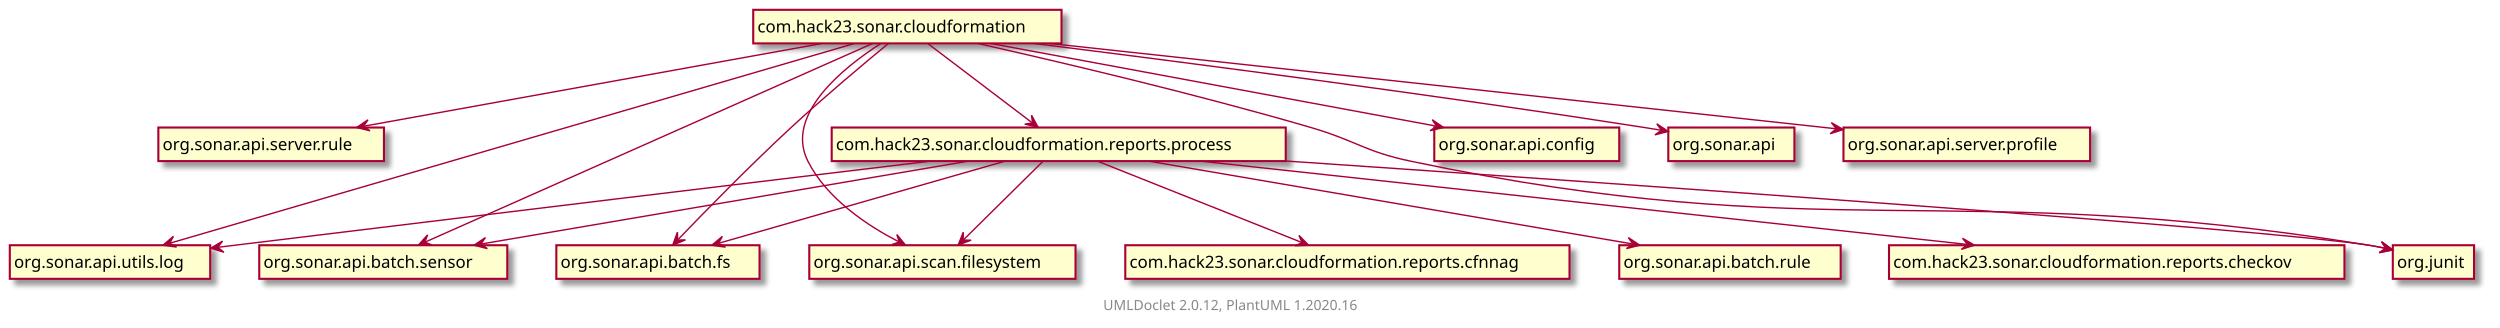
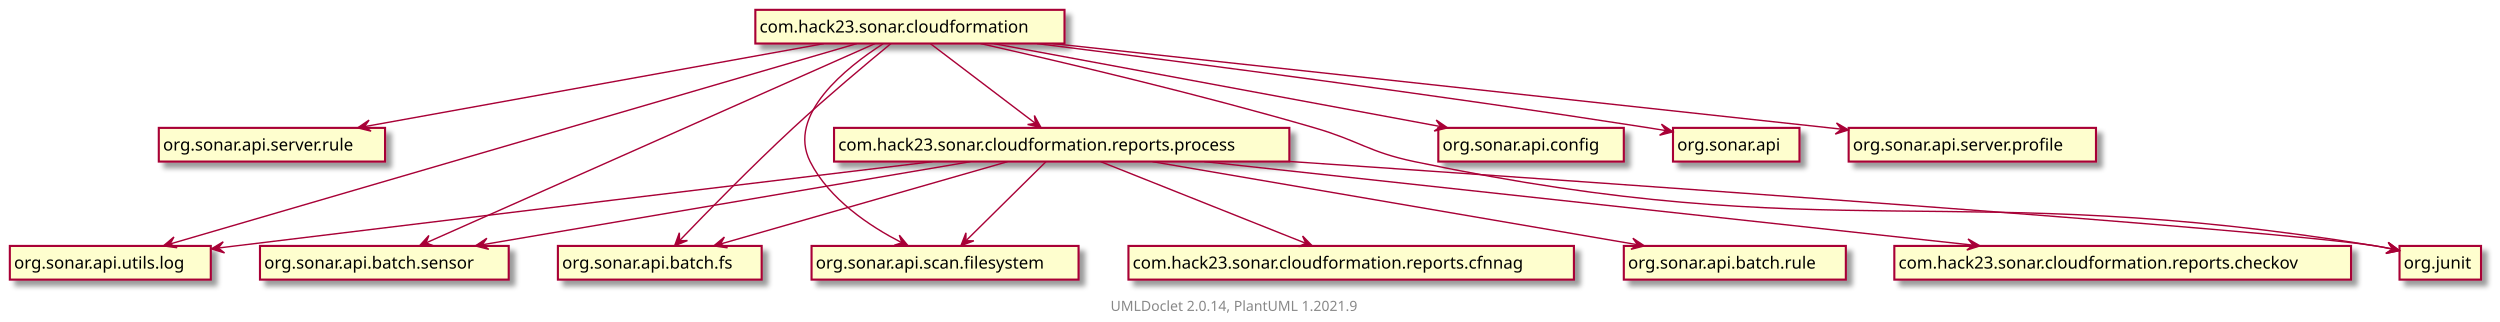
- <svg xmlns="http://www.w3.org/2000/svg" xmlns:xlink="http://www.w3.org/1999/xlink" contentScriptType="application/ecmascript" contentStyleType="text/css" height="234px" preserveAspectRatio="none" style="width:1784px;height:234px;" version="1.1" viewBox="0 0 1784 234" width="1784px" zoomAndPan="magnify">
+ <svg xmlns="http://www.w3.org/2000/svg" xmlns:xlink="http://www.w3.org/1999/xlink" contentScriptType="application/ecmascript" contentStyleType="text/css" height="229px" preserveAspectRatio="none" style="width:1779px;height:229px;background:#FFFFFF;" version="1.1" viewBox="0 0 1779 229" width="1779px" zoomAndPan="magnify">
  <defs>
-     <filter height="300%" id="f1aifu455oc8gu" width="300%" x="-1" y="-1">
+     <filter height="300%" id="f1ix35e0kx5niv" width="300%" x="-1" y="-1">
      <feGaussianBlur result="blurOut" stdDeviation="2.0" />
      <feColorMatrix in="blurOut" result="blurOut2" type="matrix" values="0 0 0 0 0 0 0 0 0 0 0 0 0 0 0 0 0 0 .4 0" />
      <feOffset dx="4.0" dy="4.0" in="blurOut2" result="blurOut3" />
      <feBlend in="SourceGraphic" in2="blurOut3" mode="normal" />
    </filter>
  </defs>
  <g>
    <a href="com/hack23/sonar/cloudformation/package-summary.html" target="_top" title="com/hack23/sonar/cloudformation/package-summary.html" xlink:actuate="onRequest" xlink:href="com/hack23/sonar/cloudformation/package-summary.html" xlink:show="new" xlink:title="com/hack23/sonar/cloudformation/package-summary.html" xlink:type="simple">
-       <rect codeLine="26" fill="#FEFECE" filter="url(#f1aifu455oc8gu)" height="23.969" id="com.hack23.sonar.cloudformation" style="stroke: #A80036; stroke-width: 1.5;" width="220" x="537.5" y="7" />
-       <text fill="#000000" font-family="sans-serif" font-size="12" lengthAdjust="spacingAndGlyphs" textLength="214" x="540.5" y="23.139">com.hack23.sonar.cloudformation</text>
+       <rect codeLine="26" fill="#FEFECE" filter="url(#f1ix35e0kx5niv)" height="23.969" id="com.hack23.sonar.cloudformation" style="stroke:#A80036;stroke-width:1.5;" width="220" x="537.5" y="7" />
+       <text fill="#000000" font-family="sans-serif" font-size="12" lengthAdjust="spacing" textLength="214" x="540.5" y="23.139">com.hack23.sonar.cloudformation</text>
    </a>
-     <rect fill="#FEFECE" filter="url(#f1aifu455oc8gu)" height="23.969" id="org.sonar.api.server.rule" style="stroke: #A80036; stroke-width: 1.5;" width="161" x="113" y="91" />
-     <text fill="#000000" font-family="sans-serif" font-size="12" lengthAdjust="spacingAndGlyphs" textLength="155" x="116" y="107.139">org.sonar.api.server.rule</text>
-     <rect fill="#FEFECE" filter="url(#f1aifu455oc8gu)" height="23.969" id="org.sonar.api.utils.log" style="stroke: #A80036; stroke-width: 1.5;" width="143" x="7" y="175" />
-     <text fill="#000000" font-family="sans-serif" font-size="12" lengthAdjust="spacingAndGlyphs" textLength="137" x="10" y="191.139">org.sonar.api.utils.log</text>
-     <rect fill="#FEFECE" filter="url(#f1aifu455oc8gu)" height="23.969" id="org.sonar.api.config" style="stroke: #A80036; stroke-width: 1.5;" width="132" x="1023.5" y="91" />
-     <text fill="#000000" font-family="sans-serif" font-size="12" lengthAdjust="spacingAndGlyphs" textLength="126" x="1026.5" y="107.139">org.sonar.api.config</text>
-     <rect fill="#FEFECE" filter="url(#f1aifu455oc8gu)" height="23.969" id="org.sonar.api" style="stroke: #A80036; stroke-width: 1.5;" width="90" x="1190.5" y="91" />
-     <text fill="#000000" font-family="sans-serif" font-size="12" lengthAdjust="spacingAndGlyphs" textLength="84" x="1193.5" y="107.139">org.sonar.api</text>
-     <rect fill="#FEFECE" filter="url(#f1aifu455oc8gu)" height="23.969" id="org.sonar.api.batch.sensor" style="stroke: #A80036; stroke-width: 1.5;" width="177" x="185" y="175" />
-     <text fill="#000000" font-family="sans-serif" font-size="12" lengthAdjust="spacingAndGlyphs" textLength="171" x="188" y="191.139">org.sonar.api.batch.sensor</text>
+     <rect fill="#FEFECE" filter="url(#f1ix35e0kx5niv)" height="23.969" id="org.sonar.api.server.rule" style="stroke:#A80036;stroke-width:1.5;" width="161" x="113" y="91" />
+     <text fill="#000000" font-family="sans-serif" font-size="12" lengthAdjust="spacing" textLength="155" x="116" y="107.139">org.sonar.api.server.rule</text>
+     <rect fill="#FEFECE" filter="url(#f1ix35e0kx5niv)" height="23.969" id="org.sonar.api.utils.log" style="stroke:#A80036;stroke-width:1.5;" width="143" x="7" y="175" />
+     <text fill="#000000" font-family="sans-serif" font-size="12" lengthAdjust="spacing" textLength="137" x="10" y="191.139">org.sonar.api.utils.log</text>
+     <rect fill="#FEFECE" filter="url(#f1ix35e0kx5niv)" height="23.969" id="org.sonar.api.config" style="stroke:#A80036;stroke-width:1.5;" width="132" x="1023.5" y="91" />
+     <text fill="#000000" font-family="sans-serif" font-size="12" lengthAdjust="spacing" textLength="126" x="1026.5" y="107.139">org.sonar.api.config</text>
+     <rect fill="#FEFECE" filter="url(#f1ix35e0kx5niv)" height="23.969" id="org.sonar.api" style="stroke:#A80036;stroke-width:1.5;" width="90" x="1190.5" y="91" />
+     <text fill="#000000" font-family="sans-serif" font-size="12" lengthAdjust="spacing" textLength="84" x="1193.5" y="107.139">org.sonar.api</text>
+     <rect fill="#FEFECE" filter="url(#f1ix35e0kx5niv)" height="23.969" id="org.sonar.api.batch.sensor" style="stroke:#A80036;stroke-width:1.5;" width="177" x="185" y="175" />
+     <text fill="#000000" font-family="sans-serif" font-size="12" lengthAdjust="spacing" textLength="171" x="188" y="191.139">org.sonar.api.batch.sensor</text>
    <a href="com/hack23/sonar/cloudformation/reports/process/package-summary.html" target="_top" title="com/hack23/sonar/cloudformation/reports/process/package-summary.html" xlink:actuate="onRequest" xlink:href="com/hack23/sonar/cloudformation/reports/process/package-summary.html" xlink:show="new" xlink:title="com/hack23/sonar/cloudformation/reports/process/package-summary.html" xlink:type="simple">
-       <rect codeLine="28" fill="#FEFECE" filter="url(#f1aifu455oc8gu)" height="23.969" id="com.hack23.sonar.cloudformation.reports.process" style="stroke: #A80036; stroke-width: 1.5;" width="324" x="593.5" y="91" />
-       <text fill="#000000" font-family="sans-serif" font-size="12" lengthAdjust="spacingAndGlyphs" textLength="318" x="596.5" y="107.139">com.hack23.sonar.cloudformation.reports.process</text>
+       <rect codeLine="28" fill="#FEFECE" filter="url(#f1ix35e0kx5niv)" height="23.969" id="com.hack23.sonar.cloudformation.reports.process" style="stroke:#A80036;stroke-width:1.5;" width="324" x="593.5" y="91" />
+       <text fill="#000000" font-family="sans-serif" font-size="12" lengthAdjust="spacing" textLength="318" x="596.5" y="107.139">com.hack23.sonar.cloudformation.reports.process</text>
    </a>
-     <rect fill="#FEFECE" filter="url(#f1aifu455oc8gu)" height="23.969" id="org.sonar.api.batch.fs" style="stroke: #A80036; stroke-width: 1.5;" width="145" x="397" y="175" />
-     <text fill="#000000" font-family="sans-serif" font-size="12" lengthAdjust="spacingAndGlyphs" textLength="139" x="400" y="191.139">org.sonar.api.batch.fs</text>
-     <rect fill="#FEFECE" filter="url(#f1aifu455oc8gu)" height="23.969" id="org.sonar.api.scan.filesystem" style="stroke: #A80036; stroke-width: 1.5;" width="190" x="577.5" y="175" />
-     <text fill="#000000" font-family="sans-serif" font-size="12" lengthAdjust="spacingAndGlyphs" textLength="184" x="580.5" y="191.139">org.sonar.api.scan.filesystem</text>
-     <rect fill="#FEFECE" filter="url(#f1aifu455oc8gu)" height="23.969" id="org.sonar.api.server.profile" style="stroke: #A80036; stroke-width: 1.5;" width="176" x="1315.5" y="91" />
-     <text fill="#000000" font-family="sans-serif" font-size="12" lengthAdjust="spacingAndGlyphs" textLength="170" x="1318.5" y="107.139">org.sonar.api.server.profile</text>
-     <rect fill="#FEFECE" filter="url(#f1aifu455oc8gu)" height="23.969" id="org.junit" style="stroke: #A80036; stroke-width: 1.5;" width="58" x="1707.5" y="175" />
-     <text fill="#000000" font-family="sans-serif" font-size="12" lengthAdjust="spacingAndGlyphs" textLength="52" x="1710.5" y="191.139">org.junit</text>
+     <rect fill="#FEFECE" filter="url(#f1ix35e0kx5niv)" height="23.969" id="org.sonar.api.batch.fs" style="stroke:#A80036;stroke-width:1.5;" width="145" x="397" y="175" />
+     <text fill="#000000" font-family="sans-serif" font-size="12" lengthAdjust="spacing" textLength="139" x="400" y="191.139">org.sonar.api.batch.fs</text>
+     <rect fill="#FEFECE" filter="url(#f1ix35e0kx5niv)" height="23.969" id="org.sonar.api.scan.filesystem" style="stroke:#A80036;stroke-width:1.5;" width="190" x="577.5" y="175" />
+     <text fill="#000000" font-family="sans-serif" font-size="12" lengthAdjust="spacing" textLength="184" x="580.5" y="191.139">org.sonar.api.scan.filesystem</text>
+     <rect fill="#FEFECE" filter="url(#f1ix35e0kx5niv)" height="23.969" id="org.sonar.api.server.profile" style="stroke:#A80036;stroke-width:1.5;" width="176" x="1315.5" y="91" />
+     <text fill="#000000" font-family="sans-serif" font-size="12" lengthAdjust="spacing" textLength="170" x="1318.5" y="107.139">org.sonar.api.server.profile</text>
+     <rect fill="#FEFECE" filter="url(#f1ix35e0kx5niv)" height="23.969" id="org.junit" style="stroke:#A80036;stroke-width:1.5;" width="58" x="1707.5" y="175" />
+     <text fill="#000000" font-family="sans-serif" font-size="12" lengthAdjust="spacing" textLength="52" x="1710.5" y="191.139">org.junit</text>
    <a href="com/hack23/sonar/cloudformation/reports/cfnnag/package-summary.html" target="_top" title="com/hack23/sonar/cloudformation/reports/cfnnag/package-summary.html" xlink:actuate="onRequest" xlink:href="com/hack23/sonar/cloudformation/reports/cfnnag/package-summary.html" xlink:show="new" xlink:title="com/hack23/sonar/cloudformation/reports/cfnnag/package-summary.html" xlink:type="simple">
-       <rect codeLine="30" fill="#FEFECE" filter="url(#f1aifu455oc8gu)" height="23.969" id="com.hack23.sonar.cloudformation.reports.cfnnag" style="stroke: #A80036; stroke-width: 1.5;" width="317" x="803" y="175" />
-       <text fill="#000000" font-family="sans-serif" font-size="12" lengthAdjust="spacingAndGlyphs" textLength="311" x="806" y="191.139">com.hack23.sonar.cloudformation.reports.cfnnag</text>
+       <rect codeLine="30" fill="#FEFECE" filter="url(#f1ix35e0kx5niv)" height="23.969" id="com.hack23.sonar.cloudformation.reports.cfnnag" style="stroke:#A80036;stroke-width:1.5;" width="317" x="803" y="175" />
+       <text fill="#000000" font-family="sans-serif" font-size="12" lengthAdjust="spacing" textLength="311" x="806" y="191.139">com.hack23.sonar.cloudformation.reports.cfnnag</text>
    </a>
-     <rect fill="#FEFECE" filter="url(#f1aifu455oc8gu)" height="23.969" id="org.sonar.api.batch.rule" style="stroke: #A80036; stroke-width: 1.5;" width="158" x="1155.5" y="175" />
-     <text fill="#000000" font-family="sans-serif" font-size="12" lengthAdjust="spacingAndGlyphs" textLength="152" x="1158.5" y="191.139">org.sonar.api.batch.rule</text>
+     <rect fill="#FEFECE" filter="url(#f1ix35e0kx5niv)" height="23.969" id="org.sonar.api.batch.rule" style="stroke:#A80036;stroke-width:1.5;" width="158" x="1155.5" y="175" />
+     <text fill="#000000" font-family="sans-serif" font-size="12" lengthAdjust="spacing" textLength="152" x="1158.5" y="191.139">org.sonar.api.batch.rule</text>
    <a href="com/hack23/sonar/cloudformation/reports/checkov/package-summary.html" target="_top" title="com/hack23/sonar/cloudformation/reports/checkov/package-summary.html" xlink:actuate="onRequest" xlink:href="com/hack23/sonar/cloudformation/reports/checkov/package-summary.html" xlink:show="new" xlink:title="com/hack23/sonar/cloudformation/reports/checkov/package-summary.html" xlink:type="simple">
-       <rect codeLine="32" fill="#FEFECE" filter="url(#f1aifu455oc8gu)" height="23.969" id="com.hack23.sonar.cloudformation.reports.checkov" style="stroke: #A80036; stroke-width: 1.5;" width="325" x="1348" y="175" />
-       <text fill="#000000" font-family="sans-serif" font-size="12" lengthAdjust="spacingAndGlyphs" textLength="319" x="1351" y="191.139">com.hack23.sonar.cloudformation.reports.checkov</text>
+       <rect codeLine="32" fill="#FEFECE" filter="url(#f1ix35e0kx5niv)" height="23.969" id="com.hack23.sonar.cloudformation.reports.checkov" style="stroke:#A80036;stroke-width:1.5;" width="325" x="1348" y="175" />
+       <text fill="#000000" font-family="sans-serif" font-size="12" lengthAdjust="spacing" textLength="319" x="1351" y="191.139">com.hack23.sonar.cloudformation.reports.checkov</text>
    </a>
-     <path codeLine="6" d="M586.27,31.06 C501.08,46.45 347.39,74.21 259.65,90.05 " fill="none" id="com.hack23.sonar.cloudformation-to-org.sonar.api.server.rule" style="stroke: #A80036; stroke-width: 1.0;" />
-     <polygon fill="#A80036" points="254.48,90.99,264.046,93.335,259.401,90.106,262.631,85.461,254.48,90.99" style="stroke: #A80036; stroke-width: 1.0;" />
-     <path codeLine="7" d="M609.73,31.02 C507.96,60.71 228.54,142.23 121.24,173.53 " fill="none" id="com.hack23.sonar.cloudformation-to-org.sonar.api.utils.log" style="stroke: #A80036; stroke-width: 1.0;" />
-     <polygon fill="#A80036" points="116.26,174.98,126.02,176.3,121.06,173.58,123.78,168.62,116.26,174.98" style="stroke: #A80036; stroke-width: 1.0;" />
-     <path codeLine="8" d="M707.11,31.06 C790.05,46.45 939.68,74.21 1025.1,90.05 " fill="none" id="com.hack23.sonar.cloudformation-to-org.sonar.api.config" style="stroke: #A80036; stroke-width: 1.0;" />
-     <polygon fill="#A80036" points="1030.13,90.99,1022.014,85.411,1025.214,90.076,1020.55,93.276,1030.13,90.99" style="stroke: #A80036; stroke-width: 1.0;" />
-     <path codeLine="9" d="M737.95,31.05 C842.88,44.14 1021,67.19 1173.5,91 C1177.37,91.6 1181.38,92.26 1185.4,92.93 " fill="none" id="com.hack23.sonar.cloudformation-to-org.sonar.api" style="stroke: #A80036; stroke-width: 1.0;" />
-     <polygon fill="#A80036" points="1190.5,93.79,1182.288,88.353,1185.569,92.961,1180.961,96.243,1190.5,93.79" style="stroke: #A80036; stroke-width: 1.0;" />
-     <path codeLine="10" d="M622.67,31.02 C556.39,60.44 375.46,140.74 303.55,172.66 " fill="none" id="com.hack23.sonar.cloudformation-to-org.sonar.api.batch.sensor" style="stroke: #A80036; stroke-width: 1.0;" />
-     <polygon fill="#A80036" points="298.57,174.87,308.419,174.876,303.14,172.842,305.174,167.563,298.57,174.87" style="stroke: #A80036; stroke-width: 1.0;" />
-     <path codeLine="11" d="M662.07,31.06 C681.39,45.73 715.53,71.65 736.76,87.77 " fill="none" id="com.hack23.sonar.cloudformation-to-com.hack23.sonar.cloudformation.reports.process" style="stroke: #A80036; stroke-width: 1.0;" />
-     <polygon fill="#A80036" points="740.82,90.85,736.089,82.212,736.844,87.818,731.238,88.573,740.82,90.85" style="stroke: #A80036; stroke-width: 1.0;" />
-     <path codeLine="12" d="M634,31 C617.34,44.7 588.3,68.98 564.5,91 C535.05,118.24 502.29,151.76 483.96,170.82 " fill="none" id="com.hack23.sonar.cloudformation-to-org.sonar.api.batch.fs" style="stroke: #A80036; stroke-width: 1.0;" />
-     <polygon fill="#A80036" points="480.06,174.89,489.187,171.188,483.531,171.291,483.428,165.635,480.06,174.89" style="stroke: #A80036; stroke-width: 1.0;" />
-     <path codeLine="13" d="M628.47,31.12 C602.16,48.01 559.72,81.72 576.5,115 C590,141.79 618.92,160.98 641.5,172.6 " fill="none" id="com.hack23.sonar.cloudformation-to-org.sonar.api.scan.filesystem" style="stroke: #A80036; stroke-width: 1.0;" />
-     <polygon fill="#A80036" points="646.22,174.96,639.969,167.349,641.751,172.718,636.382,174.5,646.22,174.96" style="stroke: #A80036; stroke-width: 1.0;" />
-     <path codeLine="14" d="M749.07,31.02 C896.52,47.01 1167.77,76.43 1310.34,91.9 " fill="none" id="com.hack23.sonar.cloudformation-to-org.sonar.api.server.profile" style="stroke: #A80036; stroke-width: 1.0;" />
-     <polygon fill="#A80036" points="1315.36,92.44,1306.847,87.487,1310.389,91.897,1305.979,95.439,1315.36,92.44" style="stroke: #A80036; stroke-width: 1.0;" />
-     <path codeLine="15" d="M697.79,31.04 C755.54,44.04 852.94,66.92 935.5,91 C967.48,100.33 973.9,108.16 1006.5,115 C1305.17,177.64 1389.28,126.05 1690.5,175 C1694.38,175.63 1698.41,176.41 1702.4,177.26 " fill="none" id="com.hack23.sonar.cloudformation-to-org.junit" style="stroke: #A80036; stroke-width: 1.0;" />
-     <polygon fill="#A80036" points="1707.43,178.37,1699.496,172.535,1702.546,177.299,1697.782,180.349,1707.43,178.37" style="stroke: #A80036; stroke-width: 1.0;" />
-     <path codeLine="16" d="M663.57,115.02 C547.84,128.91 342.93,153.57 167.5,175 C163.59,175.48 159.58,175.97 155.53,176.47 " fill="none" id="com.hack23.sonar.cloudformation.reports.process-to-org.sonar.api.utils.log" style="stroke: #A80036; stroke-width: 1.0;" />
-     <polygon fill="#A80036" points="150.39,177.1,159.805,179.99,155.354,176.499,158.844,172.048,150.39,177.1" style="stroke: #A80036; stroke-width: 1.0;" />
-     <path codeLine="17" d="M744.31,115.06 C729.7,129.49 704.09,154.79 687.73,170.95 " fill="none" id="com.hack23.sonar.cloudformation.reports.process-to-org.sonar.api.scan.filesystem" style="stroke: #A80036; stroke-width: 1.0;" />
-     <polygon fill="#A80036" points="683.78,174.85,692.994,171.37,687.337,171.336,687.371,165.679,683.78,174.85" style="stroke: #A80036; stroke-width: 1.0;" />
-     <path codeLine="18" d="M716.93,115.06 C663.79,130.29 568.37,157.65 512.83,173.58 " fill="none" id="com.hack23.sonar.cloudformation.reports.process-to-org.sonar.api.batch.fs" style="stroke: #A80036; stroke-width: 1.0;" />
-     <polygon fill="#A80036" points="507.92,174.99,517.673,176.364,512.728,173.616,515.475,168.671,507.92,174.99" style="stroke: #A80036; stroke-width: 1.0;" />
-     <path codeLine="19" d="M690.5,115.06 C599.96,130.46 436.55,158.26 343.45,174.1 " fill="none" id="com.hack23.sonar.cloudformation.reports.process-to-org.sonar.api.batch.sensor" style="stroke: #A80036; stroke-width: 1.0;" />
-     <polygon fill="#A80036" points="338.24,174.99,347.786,177.416,343.168,174.147,346.437,169.53,338.24,174.99" style="stroke: #A80036; stroke-width: 1.0;" />
-     <path codeLine="20" d="M783.28,115.06 C821.17,130.14 888.91,157.1 929.07,173.09 " fill="none" id="com.hack23.sonar.cloudformation.reports.process-to-com.hack23.sonar.cloudformation.reports.cfnnag" style="stroke: #A80036; stroke-width: 1.0;" />
-     <polygon fill="#A80036" points="933.83,174.99,926.941,167.952,929.183,173.145,923.989,175.387,933.83,174.99" style="stroke: #A80036; stroke-width: 1.0;" />
-     <path codeLine="21" d="M820.1,115.06 C910.07,130.46 1072.46,158.26 1164.99,174.1 " fill="none" id="com.hack23.sonar.cloudformation.reports.process-to-org.sonar.api.batch.rule" style="stroke: #A80036; stroke-width: 1.0;" />
-     <polygon fill="#A80036" points="1170.16,174.99,1161.963,169.53,1165.232,174.147,1160.614,177.416,1170.16,174.99" style="stroke: #A80036; stroke-width: 1.0;" />
-     <path codeLine="22" d="M856.93,115.02 C999.62,130.51 1258.39,158.62 1403.84,174.42 " fill="none" id="com.hack23.sonar.cloudformation.reports.process-to-com.hack23.sonar.cloudformation.reports.checkov" style="stroke: #A80036; stroke-width: 1.0;" />
-     <polygon fill="#A80036" points="1408.97,174.97,1400.457,170.017,1403.999,174.427,1399.589,177.969,1408.97,174.97" style="stroke: #A80036; stroke-width: 1.0;" />
-     <path codeLine="23" d="M917.72,114.91 C1165.25,131.76 1616.47,163.41 1690.5,175 C1694.38,175.61 1698.41,176.37 1702.41,177.21 " fill="none" id="com.hack23.sonar.cloudformation.reports.process-to-org.junit" style="stroke: #A80036; stroke-width: 1.0;" />
-     <polygon fill="#A80036" points="1707.44,178.31,1699.506,172.475,1702.556,177.239,1697.792,180.289,1707.44,178.31" style="stroke: #A80036; stroke-width: 1.0;" />
-     <text fill="#888888" font-family="sans-serif" font-size="10" lengthAdjust="spacingAndGlyphs" textLength="192" x="787.25" y="221.251">UMLDoclet 2.0.12, PlantUML 1.2020.16</text>
+     <path codeLine="6" d="M586.27,31.06 C501.08,46.45 347.39,74.21 259.65,90.05 " fill="none" id="com.hack23.sonar.cloudformation-to-org.sonar.api.server.rule" style="stroke:#A80036;stroke-width:1.0;" />
+     <polygon fill="#A80036" points="254.48,90.99,264.046,93.335,259.401,90.106,262.631,85.461,254.48,90.99" style="stroke:#A80036;stroke-width:1.0;" />
+     <path codeLine="7" d="M609.73,31.02 C507.96,60.71 228.54,142.23 121.24,173.53 " fill="none" id="com.hack23.sonar.cloudformation-to-org.sonar.api.utils.log" style="stroke:#A80036;stroke-width:1.0;" />
+     <polygon fill="#A80036" points="116.26,174.98,126.02,176.3,121.06,173.58,123.78,168.62,116.26,174.98" style="stroke:#A80036;stroke-width:1.0;" />
+     <path codeLine="8" d="M707.11,31.06 C790.05,46.45 939.68,74.21 1025.1,90.05 " fill="none" id="com.hack23.sonar.cloudformation-to-org.sonar.api.config" style="stroke:#A80036;stroke-width:1.0;" />
+     <polygon fill="#A80036" points="1030.13,90.99,1022.014,85.411,1025.214,90.076,1020.55,93.276,1030.13,90.99" style="stroke:#A80036;stroke-width:1.0;" />
+     <path codeLine="9" d="M737.95,31.05 C842.88,44.14 1021,67.19 1173.5,91 C1177.37,91.6 1181.38,92.26 1185.4,92.93 " fill="none" id="com.hack23.sonar.cloudformation-to-org.sonar.api" style="stroke:#A80036;stroke-width:1.0;" />
+     <polygon fill="#A80036" points="1190.5,93.79,1182.288,88.353,1185.569,92.961,1180.961,96.243,1190.5,93.79" style="stroke:#A80036;stroke-width:1.0;" />
+     <path codeLine="10" d="M622.67,31.02 C556.39,60.44 375.46,140.74 303.55,172.66 " fill="none" id="com.hack23.sonar.cloudformation-to-org.sonar.api.batch.sensor" style="stroke:#A80036;stroke-width:1.0;" />
+     <polygon fill="#A80036" points="298.57,174.87,308.419,174.876,303.14,172.842,305.174,167.563,298.57,174.87" style="stroke:#A80036;stroke-width:1.0;" />
+     <path codeLine="11" d="M662.07,31.06 C681.39,45.73 715.53,71.65 736.76,87.77 " fill="none" id="com.hack23.sonar.cloudformation-to-com.hack23.sonar.cloudformation.reports.process" style="stroke:#A80036;stroke-width:1.0;" />
+     <polygon fill="#A80036" points="740.82,90.85,736.089,82.212,736.844,87.818,731.238,88.573,740.82,90.85" style="stroke:#A80036;stroke-width:1.0;" />
+     <path codeLine="12" d="M634,31 C617.34,44.7 588.3,68.98 564.5,91 C535.05,118.24 502.29,151.76 483.96,170.82 " fill="none" id="com.hack23.sonar.cloudformation-to-org.sonar.api.batch.fs" style="stroke:#A80036;stroke-width:1.0;" />
+     <polygon fill="#A80036" points="480.06,174.89,489.187,171.188,483.531,171.291,483.428,165.635,480.06,174.89" style="stroke:#A80036;stroke-width:1.0;" />
+     <path codeLine="13" d="M628.47,31.12 C602.16,48.01 559.72,81.72 576.5,115 C590,141.79 618.92,160.98 641.5,172.6 " fill="none" id="com.hack23.sonar.cloudformation-to-org.sonar.api.scan.filesystem" style="stroke:#A80036;stroke-width:1.0;" />
+     <polygon fill="#A80036" points="646.22,174.96,639.969,167.349,641.751,172.718,636.382,174.5,646.22,174.96" style="stroke:#A80036;stroke-width:1.0;" />
+     <path codeLine="14" d="M749.07,31.02 C896.52,47.01 1167.77,76.43 1310.34,91.9 " fill="none" id="com.hack23.sonar.cloudformation-to-org.sonar.api.server.profile" style="stroke:#A80036;stroke-width:1.0;" />
+     <polygon fill="#A80036" points="1315.36,92.44,1306.847,87.487,1310.389,91.897,1305.979,95.439,1315.36,92.44" style="stroke:#A80036;stroke-width:1.0;" />
+     <path codeLine="15" d="M697.79,31.04 C755.54,44.04 852.94,66.92 935.5,91 C967.48,100.33 973.9,108.16 1006.5,115 C1305.17,177.64 1389.28,126.05 1690.5,175 C1694.38,175.63 1698.41,176.41 1702.4,177.26 " fill="none" id="com.hack23.sonar.cloudformation-to-org.junit" style="stroke:#A80036;stroke-width:1.0;" />
+     <polygon fill="#A80036" points="1707.43,178.37,1699.496,172.535,1702.546,177.299,1697.782,180.349,1707.43,178.37" style="stroke:#A80036;stroke-width:1.0;" />
+     <path codeLine="16" d="M663.57,115.02 C547.84,128.91 342.93,153.57 167.5,175 C163.59,175.48 159.58,175.97 155.53,176.47 " fill="none" id="com.hack23.sonar.cloudformation.reports.process-to-org.sonar.api.utils.log" style="stroke:#A80036;stroke-width:1.0;" />
+     <polygon fill="#A80036" points="150.39,177.1,159.805,179.99,155.354,176.499,158.844,172.048,150.39,177.1" style="stroke:#A80036;stroke-width:1.0;" />
+     <path codeLine="17" d="M744.31,115.06 C729.7,129.49 704.09,154.79 687.73,170.95 " fill="none" id="com.hack23.sonar.cloudformation.reports.process-to-org.sonar.api.scan.filesystem" style="stroke:#A80036;stroke-width:1.0;" />
+     <polygon fill="#A80036" points="683.78,174.85,692.994,171.37,687.337,171.336,687.371,165.679,683.78,174.85" style="stroke:#A80036;stroke-width:1.0;" />
+     <path codeLine="18" d="M716.93,115.06 C663.79,130.29 568.37,157.65 512.83,173.58 " fill="none" id="com.hack23.sonar.cloudformation.reports.process-to-org.sonar.api.batch.fs" style="stroke:#A80036;stroke-width:1.0;" />
+     <polygon fill="#A80036" points="507.92,174.99,517.673,176.364,512.728,173.616,515.475,168.671,507.92,174.99" style="stroke:#A80036;stroke-width:1.0;" />
+     <path codeLine="19" d="M690.5,115.06 C599.96,130.46 436.55,158.26 343.45,174.1 " fill="none" id="com.hack23.sonar.cloudformation.reports.process-to-org.sonar.api.batch.sensor" style="stroke:#A80036;stroke-width:1.0;" />
+     <polygon fill="#A80036" points="338.24,174.99,347.786,177.416,343.168,174.147,346.437,169.53,338.24,174.99" style="stroke:#A80036;stroke-width:1.0;" />
+     <path codeLine="20" d="M783.28,115.06 C821.17,130.14 888.91,157.1 929.07,173.09 " fill="none" id="com.hack23.sonar.cloudformation.reports.process-to-com.hack23.sonar.cloudformation.reports.cfnnag" style="stroke:#A80036;stroke-width:1.0;" />
+     <polygon fill="#A80036" points="933.83,174.99,926.941,167.952,929.183,173.145,923.989,175.387,933.83,174.99" style="stroke:#A80036;stroke-width:1.0;" />
+     <path codeLine="21" d="M820.1,115.06 C910.07,130.46 1072.46,158.26 1164.99,174.1 " fill="none" id="com.hack23.sonar.cloudformation.reports.process-to-org.sonar.api.batch.rule" style="stroke:#A80036;stroke-width:1.0;" />
+     <polygon fill="#A80036" points="1170.16,174.99,1161.963,169.53,1165.232,174.147,1160.614,177.416,1170.16,174.99" style="stroke:#A80036;stroke-width:1.0;" />
+     <path codeLine="22" d="M856.93,115.02 C999.62,130.51 1258.39,158.62 1403.84,174.42 " fill="none" id="com.hack23.sonar.cloudformation.reports.process-to-com.hack23.sonar.cloudformation.reports.checkov" style="stroke:#A80036;stroke-width:1.0;" />
+     <polygon fill="#A80036" points="1408.97,174.97,1400.457,170.017,1403.999,174.427,1399.589,177.969,1408.97,174.97" style="stroke:#A80036;stroke-width:1.0;" />
+     <path codeLine="23" d="M917.72,114.91 C1165.25,131.76 1616.47,163.41 1690.5,175 C1694.38,175.61 1698.41,176.37 1702.41,177.21 " fill="none" id="com.hack23.sonar.cloudformation.reports.process-to-org.junit" style="stroke:#A80036;stroke-width:1.0;" />
+     <polygon fill="#A80036" points="1707.44,178.31,1699.506,172.475,1702.556,177.239,1697.792,180.289,1707.44,178.31" style="stroke:#A80036;stroke-width:1.0;" />
+     <text fill="#888888" font-family="sans-serif" font-size="10" lengthAdjust="spacing" textLength="186" x="790.25" y="221.251">UMLDoclet 2.0.14, PlantUML 1.2021.9</text>
  </g>
</svg>
